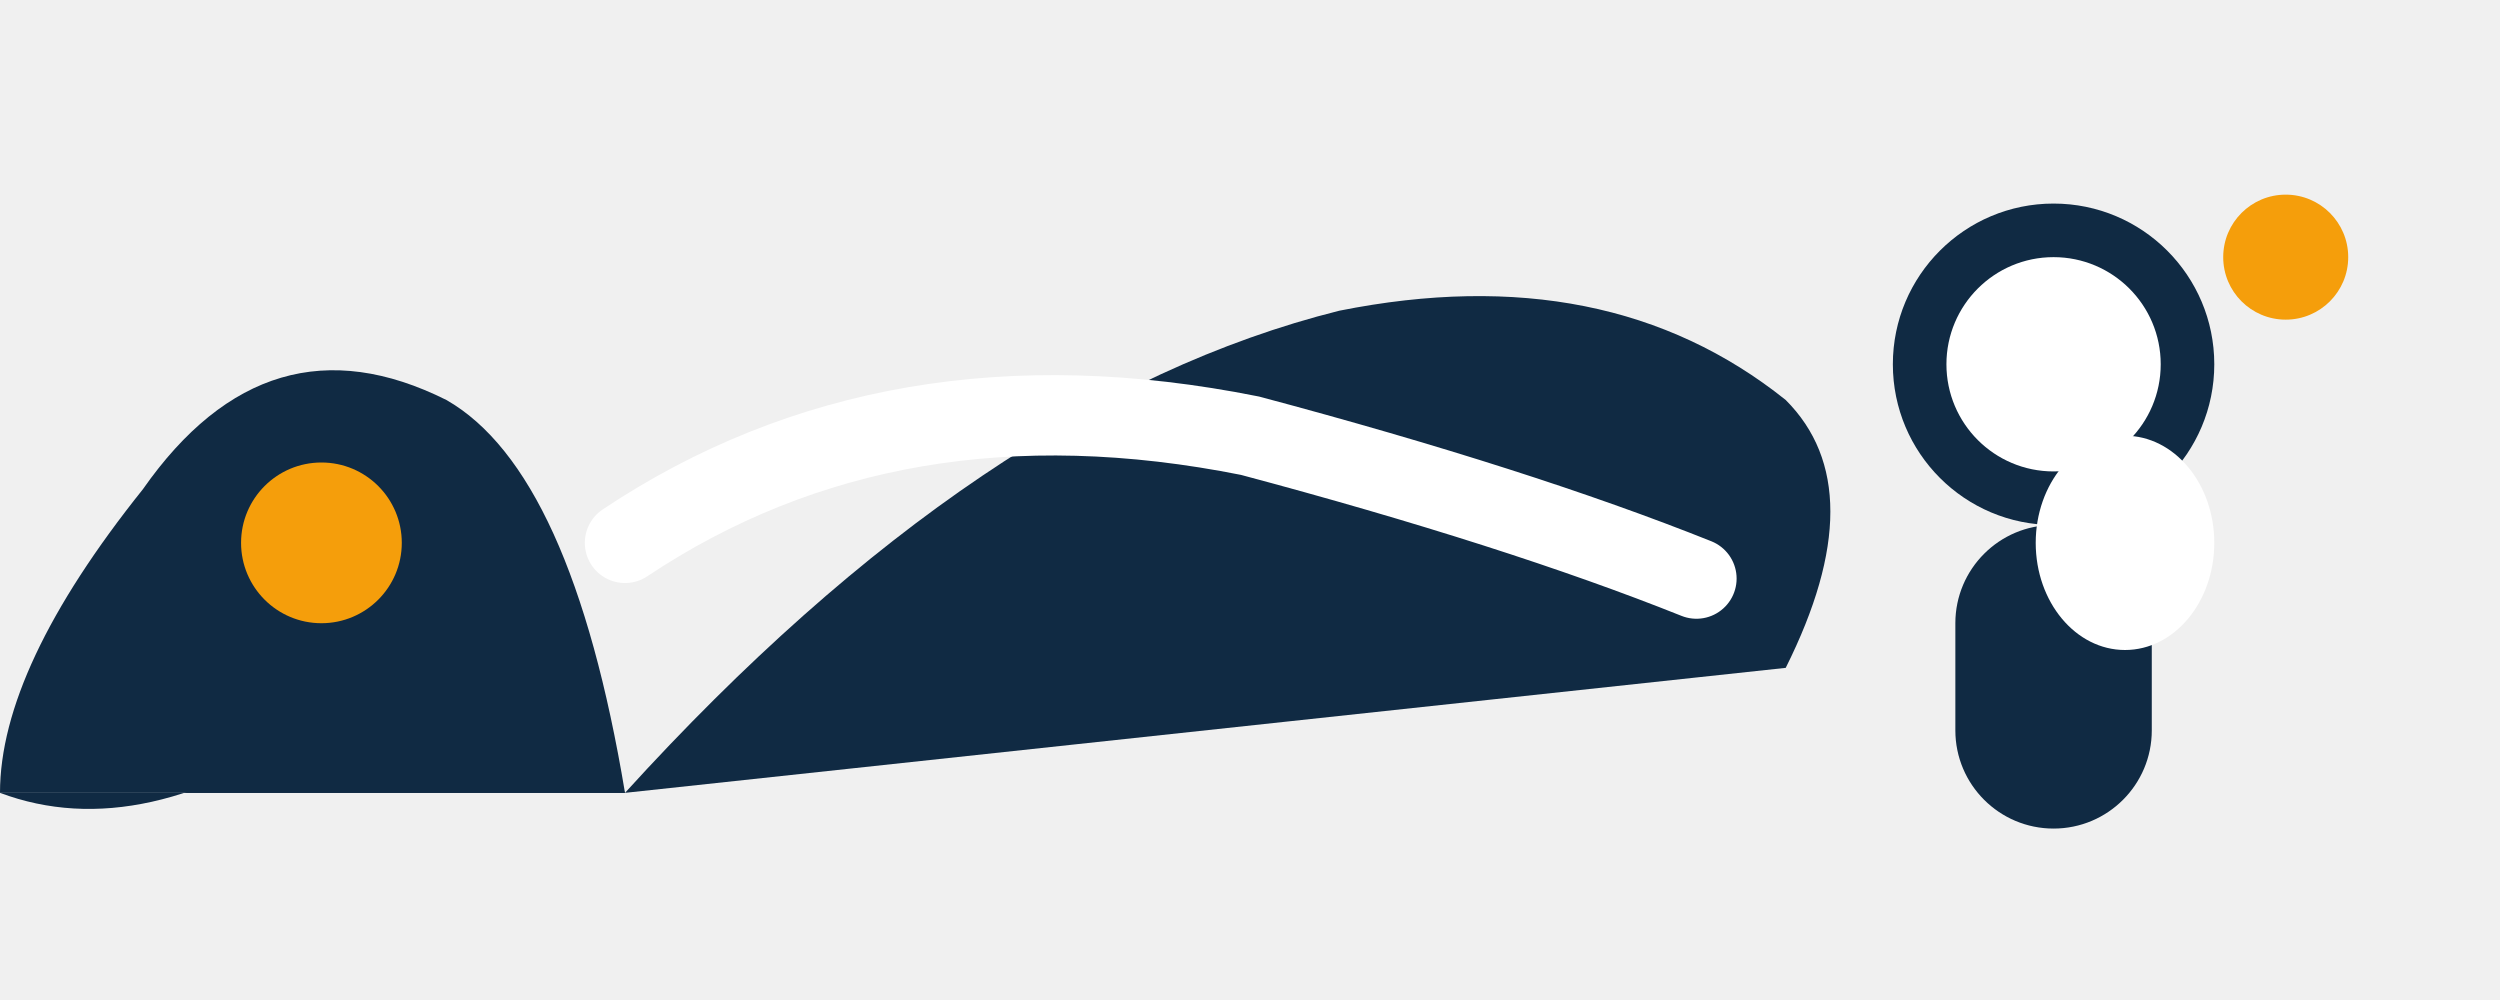
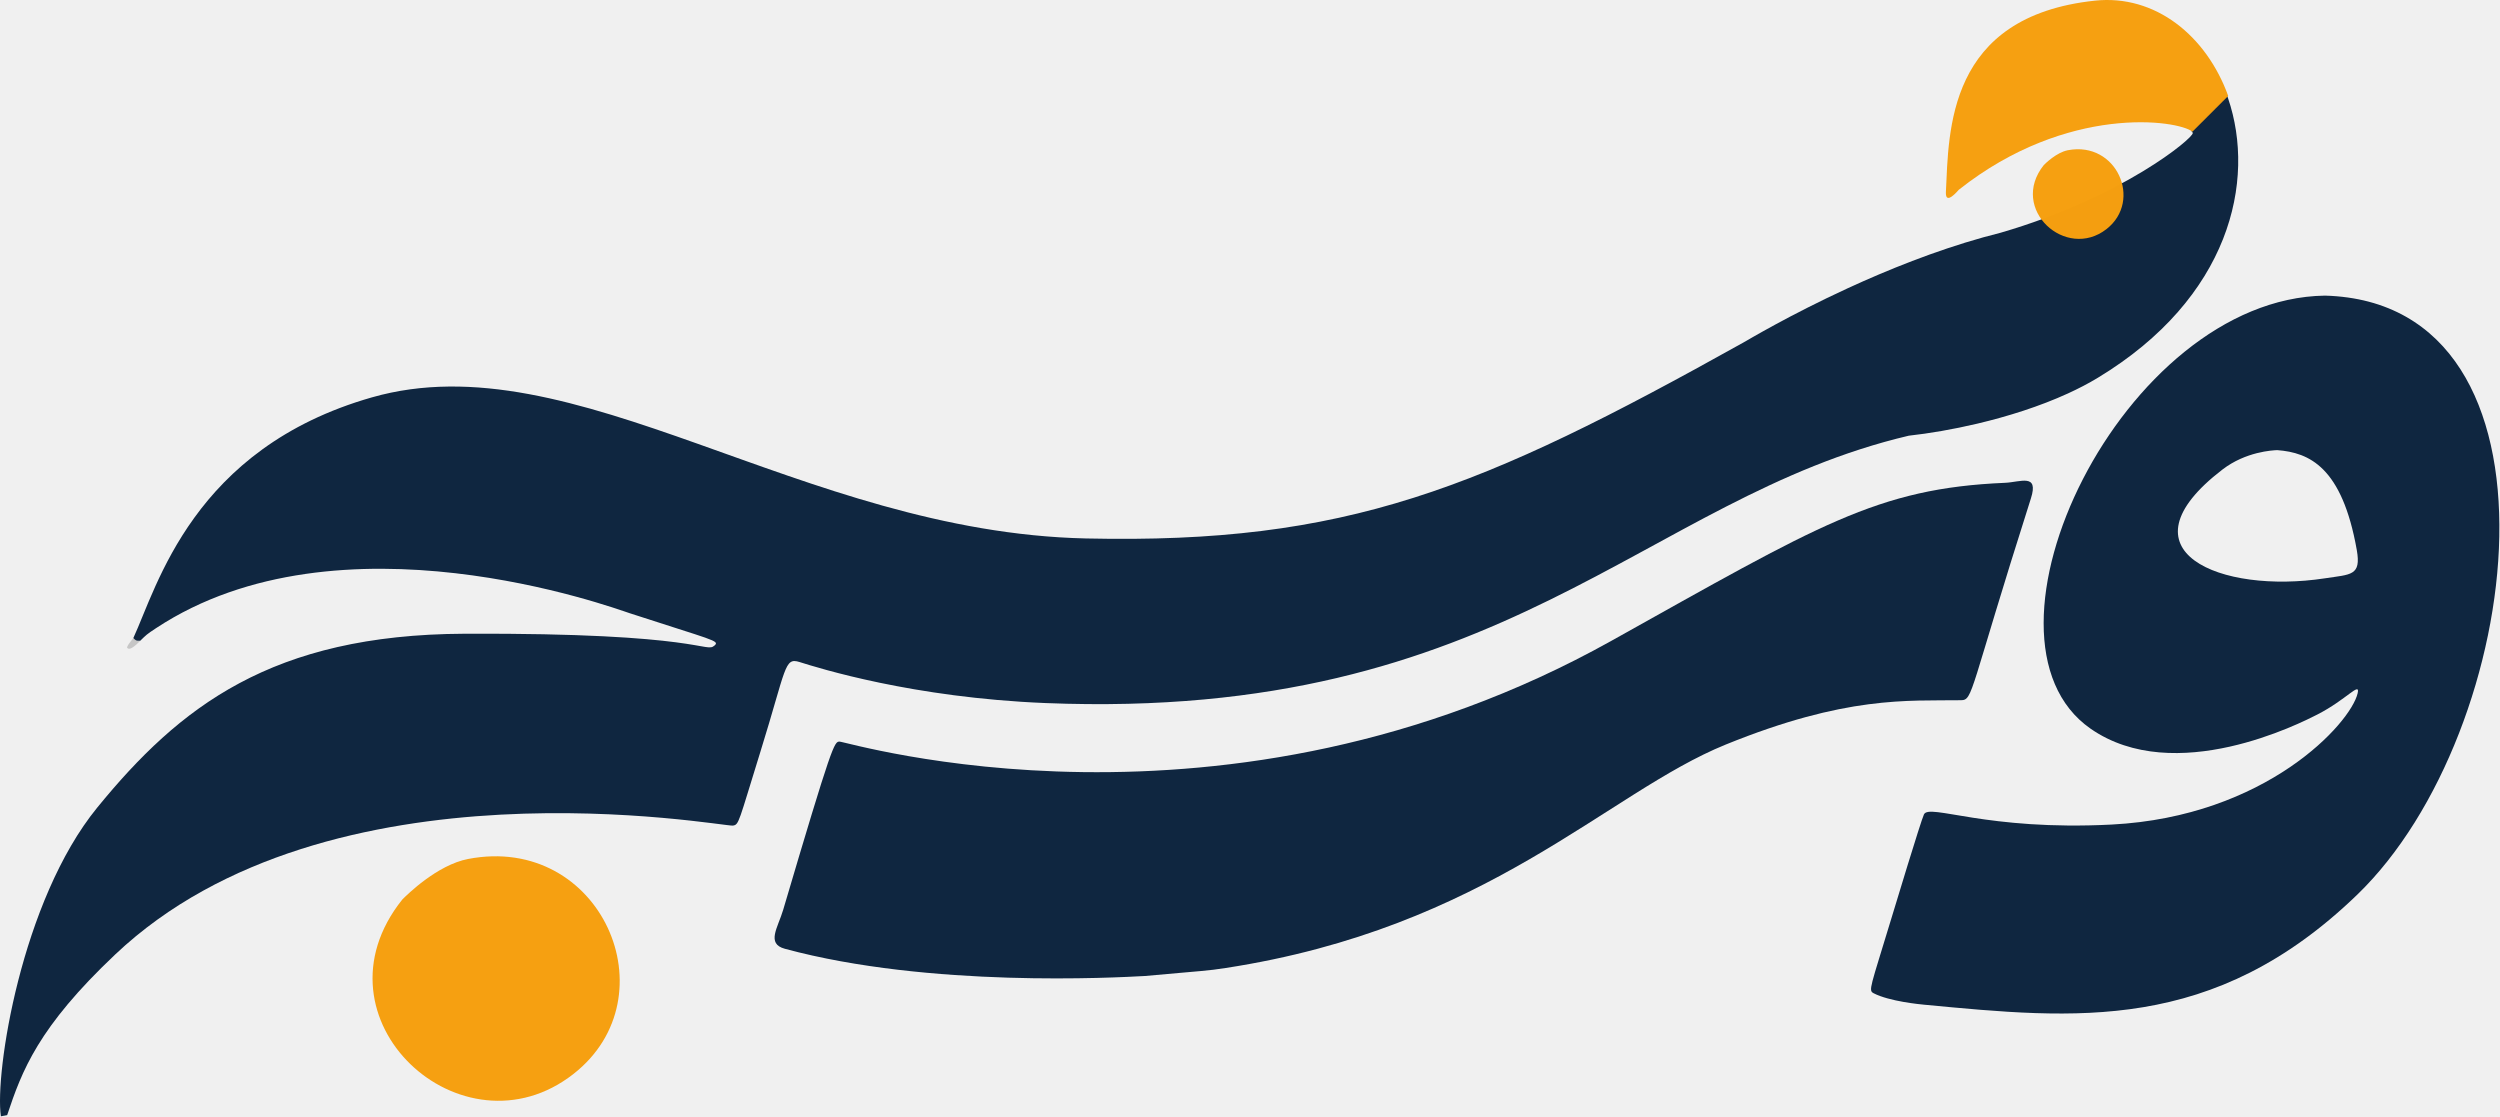
- <svg xmlns="http://www.w3.org/2000/svg" viewBox="0 0 1400 512" width="200" height="80">
-   <g>
-     <path d="M 80 250 Q 150 150 250 200 Q 320 240 350 420 L 0 420 Q 0 350 80 250" fill="#102A43" />
-     <path d="M 0 420 Q 80 450 180 380 Q 280 300 350 420 L 0 420" fill="#102A43" />
-     <circle cx="180" cy="280" r="45" fill="#F59E0B" />
-   </g>
-   <g>
-     <path d="M 350 420 Q 550 200 750 150 Q 900 120 1000 200 Q 1050 250 1000 350" fill="#102A43" stroke="none" />
-     <path d="M 350 280 Q 500 180 700 220 Q 850 260 950 300" stroke="white" stroke-width="45" fill="none" stroke-linecap="round" />
-   </g>
-   <g>
-     <circle cx="1150" cy="180" r="90" fill="#102A43" />
-     <circle cx="1150" cy="180" r="60" fill="white" />
-     <rect x="1095" y="270" width="110" height="170" rx="55" fill="#102A43" />
-     <circle cx="1280" cy="120" r="35" fill="#F59E0B" />
-     <ellipse cx="1190" cy="280" rx="50" ry="60" fill="white" />
+ <svg xmlns="http://www.w3.org/2000/svg" width="100%" height="100%" viewBox="0 0 3127 1397" version="1.1" xml:space="preserve" style="fill-rule:evenodd;clip-rule:evenodd;stroke-linejoin:round;stroke-miterlimit:2;">
+   <g transform="matrix(1,0,0,1,-191.2526,-145.4428)">
+     <g>
+       <path d="M2977.25,265.884C2977.537,266.694 2977.819,267.506 2978.097,268.321L2933.987,311.951L2978.097,268.326C3013.389,371.828 2980.298,518.083 2815.286,617.929C2803.595,625.003 2790.99,631.557 2777.777,637.602C2742.391,653.79 2702.649,666.319 2664.457,675.352C2633.87,682.586 2604.277,687.578 2578.712,690.413C2244.967,769.158 2074.645,1048.045 1498.907,1024.83C1333.054,1018.142 1215.158,981.021 1191.366,973.53C1172.113,967.468 1175.114,980.322 1142.482,1085.349C1114.821,1174.375 1115.734,1177.05 1107.884,1178.094C1095.514,1179.739 603.165,1086.235 335.399,1339.253C238.919,1430.419 218.681,1484.724 200.209,1540.262L192.352,1541.709C184.542,1487.967 217.691,1272.249 312.858,1155.601C415.862,1029.346 531.237,939.201 772.141,938.119C1071.343,936.775 1073.497,963.089 1085.069,952.796C1091.869,946.748 1082.551,946.268 978.739,912.397C957.725,905.54 616.221,779.831 386.639,931.015C374.372,939.093 374.281,939.521 366.704,946.866C361.653,947.029 361.555,947.134 358.02,943.522C387.71,879.532 432.384,706.455 656.484,642.455C909.797,570.113 1192.256,810.902 1549.416,818.937C1875.6,826.275 2042.77,757.53 2371.744,573.951C2377.532,570.721 2429.648,539.472 2502.695,505.855C2552.141,483.098 2611.179,459.256 2671.93,442.285C2679.176,440.261 2686.445,438.334 2693.726,436.519C2846.483,392.043 2934.784,318.034 2933.947,311.877C2933.877,311.36 2933.614,310.822 2933.166,310.27C2932.861,309.894 2932.469,309.511 2931.993,309.125L2976.719,264.399C2976.898,264.893 2977.075,265.388 2977.25,265.884Z" style="fill:rgb(14,37,63);fill-opacity:0.99;" />
+       <g transform="matrix(1,0,0,1,1.564065,1.042709)">
+         <path d="M2931.993,309.125C2913.984,294.493 2775.685,274.246 2639.839,381.696C2639.111,382.273 2622.73,402.532 2623.621,384.513C2627.383,308.407 2624.712,164.981 2809.94,145.223C2885.306,137.184 2949.406,188.844 2976.719,264.399L2931.993,309.125Z" style="fill:rgb(246,159,16);fill-opacity:0.99;" />
+       </g>
+       <g transform="matrix(4.599233,0,0,4.599233,176.5366,246.732)">
+         <path d="M635.501,58.374C704.3,60.315 690.182,176.941 644.277,221.284C605.117,259.112 567.477,255.099 526.537,251.219C525.412,251.113 517.024,250.318 512.75,248.098C511.25,247.319 511.827,246.751 517.636,227.543C518.318,225.29 525.568,201.317 526.431,199.466C527.857,196.407 543.38,203.984 577.481,202.223C619.473,200.054 642.502,174.68 644.381,166.516C645.147,163.186 641.377,168.231 633.407,172.305C629.006,174.553 594.675,192.098 571.757,176.152C536.219,151.426 580.47,59.161 635.501,58.374ZM622.501,100.393C631.218,101.054 640.158,104.973 644.147,127.557C645.393,134.611 642.571,134.167 635.463,135.258C607.129,139.603 578.626,127.899 607.62,105.666C613.988,100.783 621.239,100.451 622.501,100.393Z" style="fill:rgb(14,37,63);fill-opacity:0.99;" />
+       </g>
+       <g transform="matrix(4.599233,0,0,4.599233,176.5366,246.732)">
+         <path d="M314.498,243.41C306.66,243.844 255.959,246.653 216.653,236.006C211.509,234.613 214.765,230.244 216.192,225.414C229.574,180.122 230.095,179.682 231.502,179.66C233.417,179.629 336.25,210.942 441.382,152.283C497.845,120.779 513.619,110.774 548.488,109.282C552.666,109.103 557.721,106.615 555.526,113.508C538.67,166.437 539.852,168.36 536.494,168.407C521.912,168.611 505.335,167.136 472.492,180.481C440.199,193.603 407.852,230.283 336.465,241.241C331.268,242.038 331.344,241.887 314.498,243.41Z" style="fill:rgb(14,37,63);fill-opacity:0.99;" />
+       </g>
+       <g transform="matrix(4.599233,0,0,4.599233,176.5366,246.732)">
+         <path d="M112.615,222.603C113.806,221.416 122.041,213.205 130.515,211.578C166.606,204.649 186.114,248.967 159.136,270.068C128.973,293.66 86.6,255.118 112.615,222.603Z" style="fill:rgb(246,159,16);fill-opacity:0.99;" />
+       </g>
+       <g transform="matrix(1.686472,0,0,1.686472,2557.708,-23.48816)">
+         <path d="M112.615,222.603C113.806,221.416 122.041,213.205 130.515,211.578C166.606,204.649 186.114,248.967 159.136,270.068C128.973,293.66 86.6,255.118 112.615,222.603Z" style="fill:rgb(246,159,16);fill-opacity:0.99;" />
+       </g>
+       <g transform="matrix(4.599233,0,0,4.599233,176.5366,246.732)">
+         <path d="M39.459,151.501C40.228,152.287 40.249,152.264 41.348,152.228C38.631,155.073 38.063,154.353 37.916,154.282C37.686,154.173 37.458,153.921 39.459,151.501Z" style="fill:rgb(31,31,30);fill-opacity:0.2;" />
+       </g>
+     </g>
  </g>
</svg>
